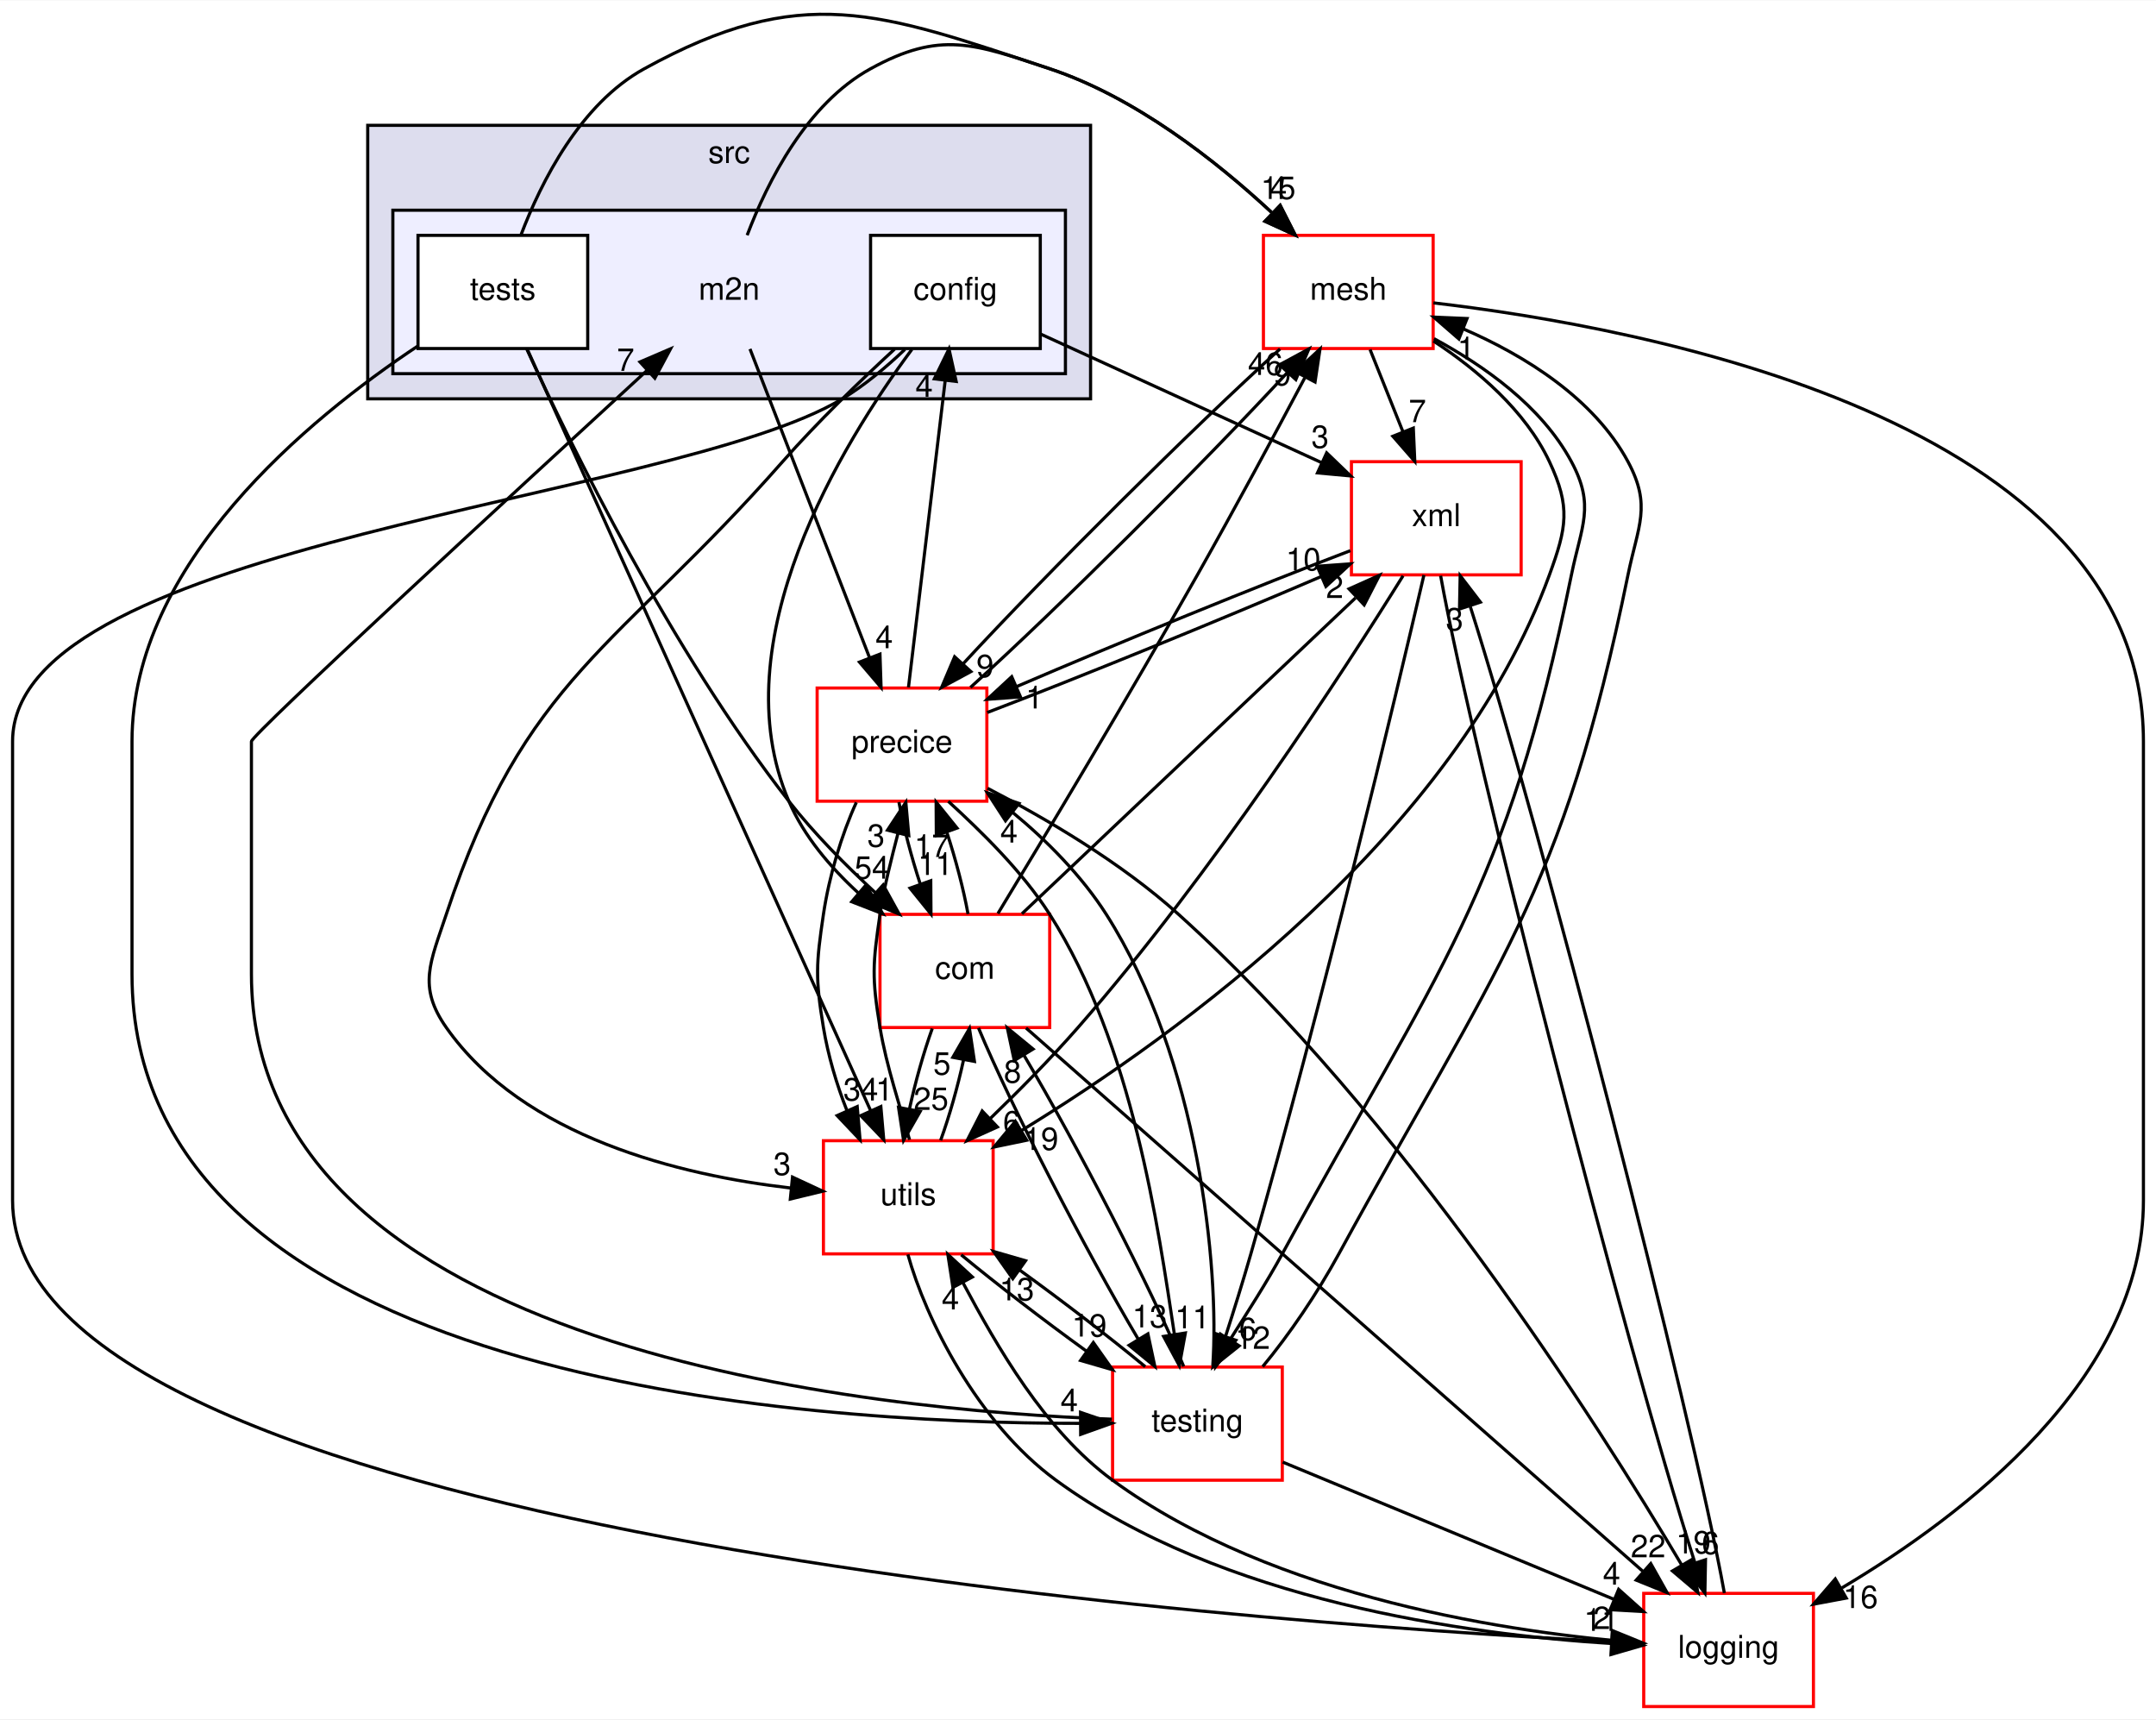
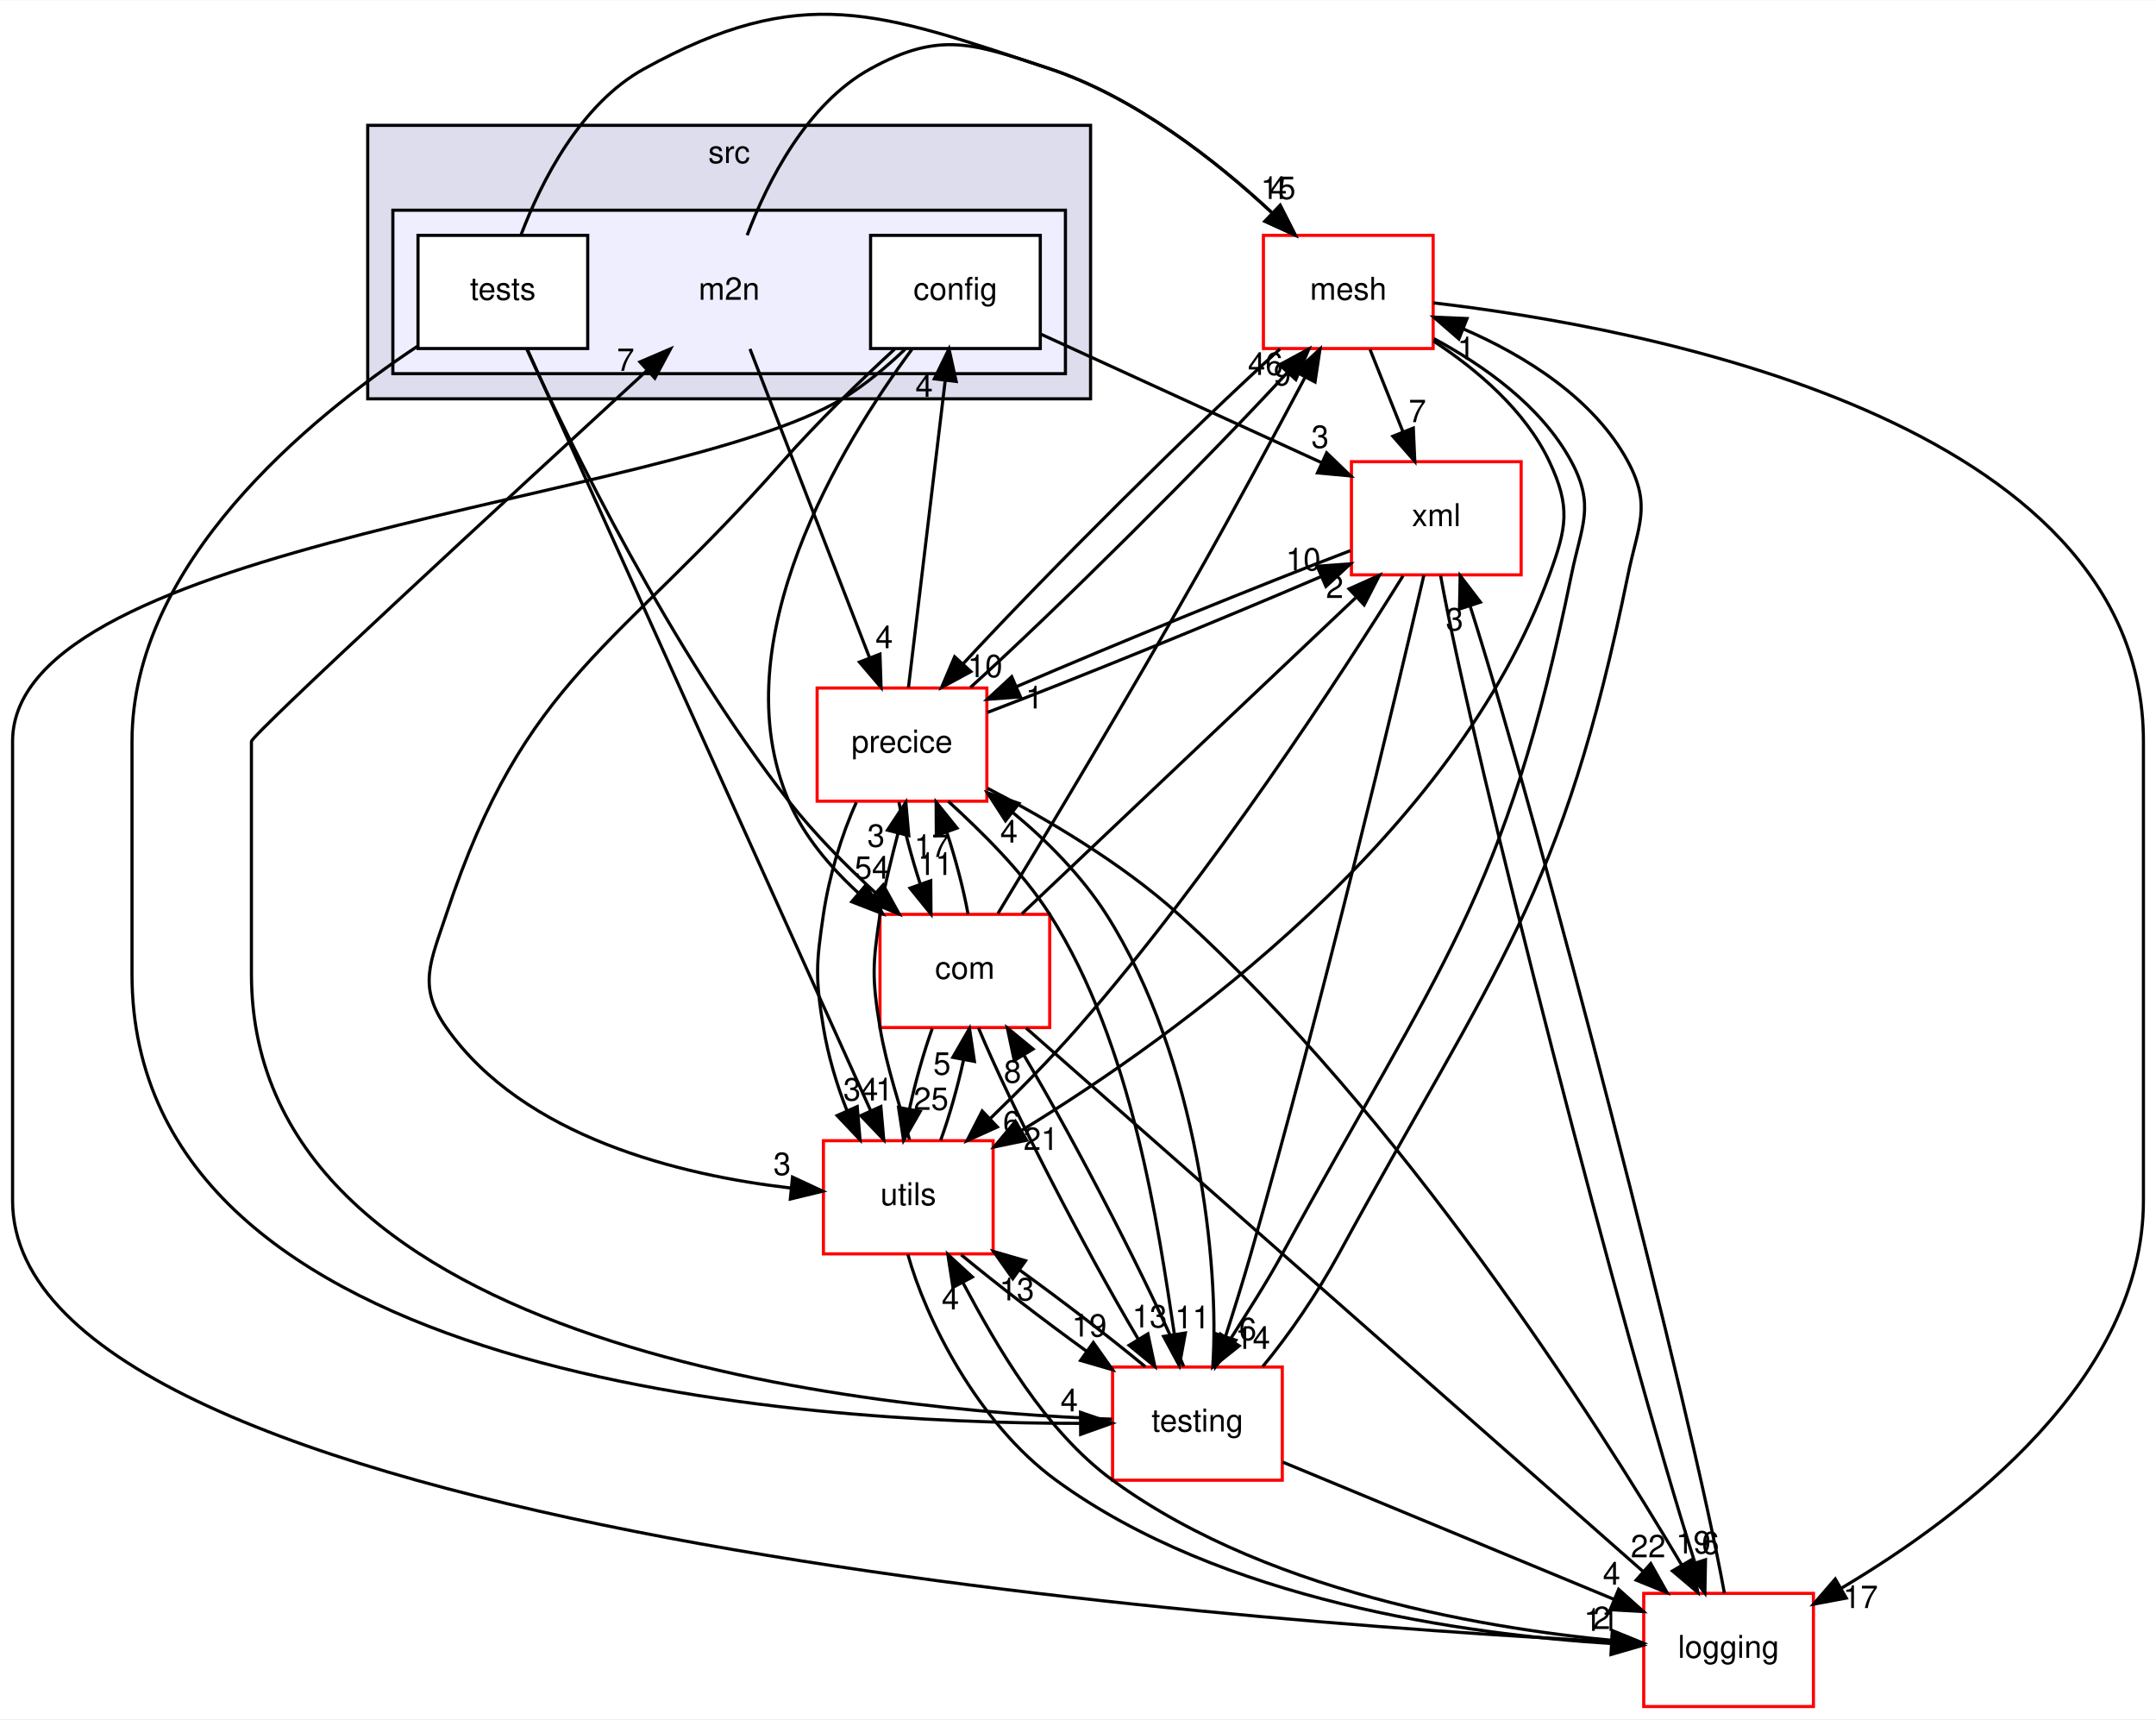
<svg xmlns="http://www.w3.org/2000/svg" xmlns:xlink="http://www.w3.org/1999/xlink" width="686pt" height="547pt" viewBox="0.00 0.00 686.00 546.74">
  <g id="graph0" class="graph" transform="scale(1 1) rotate(0) translate(4 542.74)">
    <polygon fill="white" stroke="transparent" points="-4,4 -4,-542.74 682,-542.74 682,4 -4,4" />
    <g id="clust1" class="cluster">
      <g id="a_clust1">
        <a xlink:href="dir_68267d1309a1af8e8297ef4c3efbcdba.html" target="_top" xlink:title="src">
          <polygon fill="#ddddee" stroke="black" points="113,-416 113,-503 343,-503 343,-416 113,-416" />
          <text text-anchor="middle" x="228" y="-491" font-family="Helvetica,sans-Serif" font-size="10.00">src</text>
        </a>
      </g>
    </g>
    <g id="clust2" class="cluster">
      <g id="a_clust2">
        <a xlink:href="dir_674392b9e8b7e1553d8d6e614bc96d17.html" target="_top">
          <polygon fill="#eeeeff" stroke="black" points="121,-424 121,-476 335,-476 335,-424 121,-424" />
        </a>
      </g>
    </g>
    <g id="node1" class="node">
      <text text-anchor="middle" x="228" y="-447.5" font-family="Helvetica,sans-Serif" font-size="10.00">m2n</text>
    </g>
    <g id="node5" class="node">
      <g id="a_node5">
        <a xlink:href="dir_7be0d8c199b9408ae01f5d77515b8def.html" target="_top" xlink:title="mesh">
          <polygon fill="white" stroke="red" points="452,-468 398,-468 398,-432 452,-432 452,-468" />
          <text text-anchor="middle" x="425" y="-447.5" font-family="Helvetica,sans-Serif" font-size="10.00">mesh</text>
        </a>
      </g>
    </g>
    <g id="edge33" class="edge">
      <path fill="none" stroke="black" d="M233.73,-468.04C240.23,-485.14 252.67,-509.82 273,-521 295.2,-533.21 305.96,-528.99 330,-521 357.11,-511.99 382.74,-491.89 400.53,-475.37" />
      <polygon fill="black" stroke="black" points="403.33,-477.53 408.13,-468.08 398.49,-472.48 403.33,-477.53" />
      <g id="a_edge33-headlabel">
        <a xlink:href="dir_000021_000023.html" target="_top" xlink:title="15">
          <text text-anchor="middle" x="402.7" y="-479.57" font-family="Helvetica,sans-Serif" font-size="10.00">15</text>
        </a>
      </g>
    </g>
    <g id="node7" class="node">
      <g id="a_node7">
        <a xlink:href="dir_230430f095e3ee25a5bb78a8d9c88b94.html" target="_top" xlink:title="precice">
          <polygon fill="white" stroke="red" points="310,-324 256,-324 256,-288 310,-288 310,-324" />
          <text text-anchor="middle" x="283" y="-303.5" font-family="Helvetica,sans-Serif" font-size="10.00">precice</text>
        </a>
      </g>
    </g>
    <g id="edge34" class="edge">
      <path fill="none" stroke="black" d="M234.63,-431.87C244.09,-407.46 261.53,-362.43 272.68,-333.64" />
      <polygon fill="black" stroke="black" points="275.99,-334.78 276.34,-324.19 269.47,-332.25 275.99,-334.78" />
      <g id="a_edge34-headlabel">
        <a xlink:href="dir_000021_000025.html" target="_top" xlink:title="4">
          <text text-anchor="middle" x="277.34" y="-336.66" font-family="Helvetica,sans-Serif" font-size="10.00">4</text>
        </a>
      </g>
    </g>
    <g id="node2" class="node">
      <g id="a_node2">
        <a xlink:href="dir_7c6ad703c448f81064cf22c9c3cd575b.html" target="_top" xlink:title="config">
          <polygon fill="white" stroke="black" points="327,-468 273,-468 273,-432 327,-432 327,-468" />
          <text text-anchor="middle" x="300" y="-447.5" font-family="Helvetica,sans-Serif" font-size="10.00">config</text>
        </a>
      </g>
    </g>
    <g id="node4" class="node">
      <g id="a_node4">
        <a xlink:href="dir_541eb0a6c58a7690acc5b848a4b1b724.html" target="_top" xlink:title="com">
          <polygon fill="white" stroke="red" points="330,-252 276,-252 276,-216 330,-216 330,-252" />
          <text text-anchor="middle" x="303" y="-231.5" font-family="Helvetica,sans-Serif" font-size="10.00">com</text>
        </a>
      </g>
    </g>
    <g id="edge35" class="edge">
      <path fill="none" stroke="black" d="M286.14,-431.71C263.96,-401.82 225.13,-338.82 247,-288 251.79,-276.87 260.19,-266.99 269.05,-258.86" />
      <polygon fill="black" stroke="black" points="271.54,-261.34 276.88,-252.18 267,-256.01 271.54,-261.34" />
      <g id="a_edge35-headlabel">
        <a xlink:href="dir_000042_000017.html" target="_top" xlink:title="5">
          <text text-anchor="middle" x="270.65" y="-263.33" font-family="Helvetica,sans-Serif" font-size="10.00">5</text>
        </a>
      </g>
    </g>
    <g id="node6" class="node">
      <g id="a_node6">
        <a xlink:href="dir_c43b215a2ade73e6562bd37d8a11c12a.html" target="_top" xlink:title="xml">
          <polygon fill="white" stroke="red" points="480,-396 426,-396 426,-360 480,-360 480,-396" />
          <text text-anchor="middle" x="453" y="-375.5" font-family="Helvetica,sans-Serif" font-size="10.00">xml</text>
        </a>
      </g>
    </g>
    <g id="edge36" class="edge">
      <path fill="none" stroke="black" d="M327,-436.65C351.86,-425.27 388.95,-408.3 416.46,-395.72" />
      <polygon fill="black" stroke="black" points="418.12,-398.81 425.75,-391.47 415.2,-392.44 418.12,-398.81" />
      <g id="a_edge36-headlabel">
        <a xlink:href="dir_000042_000060.html" target="_top" xlink:title="3">
          <text text-anchor="middle" x="416.03" y="-400.39" font-family="Helvetica,sans-Serif" font-size="10.00">3</text>
        </a>
      </g>
    </g>
    <g id="node9" class="node">
      <g id="a_node9">
        <a xlink:href="dir_b3320b59a4aa4a7431bc8488b87009bf.html" target="_top" xlink:title="logging">
          <polygon fill="white" stroke="red" points="573,-36 519,-36 519,0 573,0 573,-36" />
          <text text-anchor="middle" x="546" y="-15.5" font-family="Helvetica,sans-Serif" font-size="10.00">logging</text>
        </a>
      </g>
    </g>
    <g id="edge37" class="edge">
      <path fill="none" stroke="black" d="M283.92,-431.71C278.06,-426.13 271.12,-420.29 264,-416 209.64,-383.23 0,-370.47 0,-307 0,-307 0,-307 0,-161 0,-55.6 385.93,-27.06 508.86,-20.64" />
      <polygon fill="black" stroke="black" points="509.11,-24.13 518.92,-20.13 508.76,-17.14 509.11,-24.13" />
      <g id="a_edge37-headlabel">
        <a xlink:href="dir_000042_000040.html" target="_top" xlink:title="2">
          <text text-anchor="middle" x="505.66" y="-24.65" font-family="Helvetica,sans-Serif" font-size="10.00">2</text>
        </a>
      </g>
    </g>
    <g id="node10" class="node">
      <g id="a_node10">
        <a xlink:href="dir_313caf1132e152dd9b58bea13a4052ca.html" target="_top" xlink:title="utils">
          <polygon fill="white" stroke="red" points="312,-180 258,-180 258,-144 312,-144 312,-180" />
          <text text-anchor="middle" x="285" y="-159.5" font-family="Helvetica,sans-Serif" font-size="10.00">utils</text>
        </a>
      </g>
    </g>
    <g id="edge38" class="edge">
      <path fill="none" stroke="black" d="M280.65,-431.82C269.75,-421.79 256.12,-408.64 245,-396 192.34,-336.13 163.05,-327.7 138,-252 132.97,-236.81 128.8,-229.09 138,-216 162.59,-180.99 212.66,-169 247.49,-164.96" />
      <polygon fill="black" stroke="black" points="248.16,-168.41 257.77,-163.94 247.47,-161.44 248.16,-168.41" />
      <g id="a_edge38-headlabel">
        <a xlink:href="dir_000042_000058.html" target="_top" xlink:title="3">
          <text text-anchor="middle" x="244.86" y="-169.09" font-family="Helvetica,sans-Serif" font-size="10.00">3</text>
        </a>
      </g>
    </g>
    <g id="node3" class="node">
      <g id="a_node3">
        <a xlink:href="dir_479c8af6ad5c95649aabfd1901c91820.html" target="_top" xlink:title="tests">
          <polygon fill="white" stroke="black" points="183,-468 129,-468 129,-432 183,-432 183,-468" />
          <text text-anchor="middle" x="156" y="-447.5" font-family="Helvetica,sans-Serif" font-size="10.00">tests</text>
        </a>
      </g>
    </g>
    <g id="edge7" class="edge">
      <path fill="none" stroke="black" d="M163.53,-432C177.5,-401.46 209.42,-336.05 247,-288 255.05,-277.7 265.11,-267.55 274.47,-258.93" />
      <polygon fill="black" stroke="black" points="277,-261.36 282.11,-252.08 272.33,-256.15 277,-261.36" />
      <g id="a_edge7-headlabel">
        <a xlink:href="dir_000043_000017.html" target="_top" xlink:title="4">
          <text text-anchor="middle" x="276.22" y="-263.37" font-family="Helvetica,sans-Serif" font-size="10.00">4</text>
        </a>
      </g>
    </g>
    <g id="edge8" class="edge">
      <path fill="none" stroke="black" d="M161.73,-468.04C168.23,-485.14 180.67,-509.82 201,-521 251.23,-548.64 275.59,-539.08 330,-521 357.11,-511.99 382.74,-491.89 400.53,-475.37" />
      <polygon fill="black" stroke="black" points="403.33,-477.53 408.13,-468.08 398.49,-472.48 403.33,-477.53" />
      <g id="a_edge8-headlabel">
        <a xlink:href="dir_000043_000023.html" target="_top" xlink:title="4">
          <text text-anchor="middle" x="402.7" y="-479.57" font-family="Helvetica,sans-Serif" font-size="10.00">4</text>
        </a>
      </g>
    </g>
    <g id="node8" class="node">
      <g id="a_node8">
        <a xlink:href="dir_3513c77e68d0de165c8b48f945306dcb.html" target="_top" xlink:title="testing">
          <polygon fill="white" stroke="red" points="404,-108 350,-108 350,-72 404,-72 404,-108" />
          <text text-anchor="middle" x="377" y="-87.5" font-family="Helvetica,sans-Serif" font-size="10.00">testing</text>
        </a>
      </g>
    </g>
    <g id="edge9" class="edge">
      <path fill="none" stroke="black" d="M128.93,-432.79C94.09,-409.64 38,-363.57 38,-307 38,-307 38,-307 38,-233 38,-103.32 251.66,-90.04 339.74,-90.08" />
      <polygon fill="black" stroke="black" points="339.81,-93.58 349.83,-90.15 339.85,-86.58 339.81,-93.58" />
      <g id="a_edge9-headlabel">
        <a xlink:href="dir_000043_000037.html" target="_top" xlink:title="4">
          <text text-anchor="middle" x="336.2" y="-93.9" font-family="Helvetica,sans-Serif" font-size="10.00">4</text>
        </a>
      </g>
    </g>
    <g id="edge10" class="edge">
      <path fill="none" stroke="black" d="M163.68,-431.97C185.32,-383.99 246.89,-247.5 273.03,-189.54" />
      <polygon fill="black" stroke="black" points="276.27,-190.86 277.19,-180.31 269.89,-187.98 276.27,-190.86" />
      <g id="a_edge10-headlabel">
        <a xlink:href="dir_000043_000058.html" target="_top" xlink:title="1">
          <text text-anchor="middle" x="277.38" y="-192.81" font-family="Helvetica,sans-Serif" font-size="10.00">1</text>
        </a>
      </g>
    </g>
    <g id="edge1" class="edge">
      <path fill="none" stroke="black" d="M313.52,-252.26C328.07,-276.26 355.03,-321.14 377,-360 388.81,-380.89 401.69,-404.84 411.14,-422.64" />
      <polygon fill="black" stroke="black" points="408.23,-424.63 416,-431.83 414.42,-421.35 408.23,-424.63" />
      <g id="a_edge1-headlabel">
        <a xlink:href="dir_000017_000023.html" target="_top" xlink:title="9">
          <text text-anchor="middle" x="404.04" y="-420.28" font-family="Helvetica,sans-Serif" font-size="10.00">9</text>
        </a>
      </g>
    </g>
    <g id="edge2" class="edge">
      <path fill="none" stroke="black" d="M321.16,-252.19C347.66,-277.28 397.06,-324.05 427.29,-352.66" />
      <polygon fill="black" stroke="black" points="425.24,-355.54 434.91,-359.87 430.05,-350.45 425.24,-355.54" />
      <g id="a_edge2-headlabel">
        <a xlink:href="dir_000017_000060.html" target="_top" xlink:title="2">
          <text text-anchor="middle" x="420.68" y="-352.63" font-family="Helvetica,sans-Serif" font-size="10.00">2</text>
        </a>
      </g>
    </g>
    <g id="edge3" class="edge">
      <path fill="none" stroke="black" d="M304.01,-252.1C302.59,-259.96 300.1,-269.46 297.23,-278.23" />
      <polygon fill="black" stroke="black" points="293.92,-277.1 293.86,-287.7 300.51,-279.45 293.92,-277.1" />
      <g id="a_edge3-headlabel">
        <a xlink:href="dir_000017_000025.html" target="_top" xlink:title="17">
          <text text-anchor="middle" x="292.45" y="-270.26" font-family="Helvetica,sans-Serif" font-size="10.00">17</text>
        </a>
      </g>
    </g>
    <g id="edge4" class="edge">
      <path fill="none" stroke="black" d="M307.34,-215.87C317.57,-191.24 341.08,-145.64 358.16,-116.88" />
      <polygon fill="black" stroke="black" points="361.24,-118.55 363.45,-108.19 355.26,-114.91 361.24,-118.55" />
      <g id="a_edge4-headlabel">
        <a xlink:href="dir_000017_000037.html" target="_top" xlink:title="13">
          <text text-anchor="middle" x="361.8" y="-120.6" font-family="Helvetica,sans-Serif" font-size="10.00">13</text>
        </a>
      </g>
    </g>
    <g id="edge5" class="edge">
      <path fill="none" stroke="black" d="M322.47,-215.85C365.58,-177.89 469.12,-86.7 518.68,-43.06" />
      <polygon fill="black" stroke="black" points="521.24,-45.47 526.43,-36.23 516.61,-40.21 521.24,-45.47" />
      <g id="a_edge5-headlabel">
        <a xlink:href="dir_000017_000040.html" target="_top" xlink:title="22">
          <text text-anchor="middle" x="520.42" y="-47.47" font-family="Helvetica,sans-Serif" font-size="10.00">22</text>
        </a>
      </g>
    </g>
    <g id="edge6" class="edge">
      <path fill="none" stroke="black" d="M292.63,-215.7C289.86,-207.98 287.25,-198.71 285.38,-190.11" />
      <polygon fill="black" stroke="black" points="288.78,-189.29 283.5,-180.1 281.9,-190.58 288.78,-189.29" />
      <g id="a_edge6-headlabel">
        <a xlink:href="dir_000017_000058.html" target="_top" xlink:title="25">
          <text text-anchor="middle" x="292.24" y="-189.8" font-family="Helvetica,sans-Serif" font-size="10.00">25</text>
        </a>
      </g>
    </g>
    <g id="edge11" class="edge">
      <path fill="none" stroke="black" d="M431.92,-431.7C435.07,-423.81 438.88,-414.3 442.38,-405.55" />
      <polygon fill="black" stroke="black" points="445.69,-406.69 446.16,-396.1 439.19,-404.09 445.69,-406.69" />
      <g id="a_edge11-headlabel">
        <a xlink:href="dir_000023_000060.html" target="_top" xlink:title="7">
          <text text-anchor="middle" x="447" y="-408.58" font-family="Helvetica,sans-Serif" font-size="10.00">7</text>
        </a>
      </g>
    </g>
    <g id="edge12" class="edge">
      <path fill="none" stroke="black" d="M403.29,-431.87C375.7,-406.92 329,-360.45 302.5,-331.77" />
      <polygon fill="black" stroke="black" points="304.92,-329.23 295.6,-324.19 299.74,-333.94 304.92,-329.23" />
      <g id="a_edge12-headlabel">
-         <a xlink:href="dir_000023_000025.html" target="_top" xlink:title="9">
-           <text text-anchor="middle" x="309.44" y="-327.47" font-family="Helvetica,sans-Serif" font-size="10.00">9</text>
+         <a xlink:href="dir_000023_000025.html" target="_top" xlink:title="10">
+           <text text-anchor="middle" x="309.44" y="-327.47" font-family="Helvetica,sans-Serif" font-size="10.00">10</text>
        </a>
      </g>
    </g>
    <g id="edge13" class="edge">
      <path fill="none" stroke="black" d="M452.27,-435.14C468.07,-426.57 486.46,-413.76 496,-396 503.57,-381.9 499.2,-375.68 496,-360 475.13,-257.76 453.99,-235.59 404,-144 398.99,-134.82 392.81,-125.24 387.43,-116.78" />
      <polygon fill="black" stroke="black" points="390.28,-114.74 382.01,-108.13 384.35,-118.46 390.28,-114.74" />
      <g id="a_edge13-headlabel">
-         <a xlink:href="dir_000023_000037.html" target="_top" xlink:title="12">
-           <text text-anchor="middle" x="394.6" y="-113.78" font-family="Helvetica,sans-Serif" font-size="10.00">12</text>
+         <a xlink:href="dir_000023_000037.html" target="_top" xlink:title="14">
+           <text text-anchor="middle" x="394.6" y="-113.78" font-family="Helvetica,sans-Serif" font-size="10.00">14</text>
        </a>
      </g>
    </g>
    <g id="edge14" class="edge">
      <path fill="none" stroke="black" d="M452.08,-446.52C517.34,-438.91 678,-409.75 678,-307 678,-307 678,-307 678,-161 678,-104.44 621.13,-60.95 582.05,-37.74" />
      <polygon fill="black" stroke="black" points="583.44,-34.51 573.03,-32.56 579.95,-40.58 583.44,-34.51" />
      <g id="a_edge14-headlabel">
-         <a xlink:href="dir_000023_000040.html" target="_top" xlink:title="16">
-           <text text-anchor="middle" x="587.98" y="-31.34" font-family="Helvetica,sans-Serif" font-size="10.00">16</text>
+         <a xlink:href="dir_000023_000040.html" target="_top" xlink:title="17">
+           <text text-anchor="middle" x="587.98" y="-31.34" font-family="Helvetica,sans-Serif" font-size="10.00">17</text>
        </a>
      </g>
    </g>
    <g id="edge15" class="edge">
      <path fill="none" stroke="black" d="M452.1,-434.39C465.89,-425.34 481.33,-412.32 489,-396 495.81,-381.52 494.48,-375.03 489,-360 458.79,-277.08 370.88,-213.7 320.88,-183.15" />
      <polygon fill="black" stroke="black" points="322.68,-180.15 312.3,-178 319.07,-186.15 322.68,-180.15" />
      <g id="a_edge15-headlabel">
-         <a xlink:href="dir_000023_000058.html" target="_top" xlink:title="19">
-           <text text-anchor="middle" x="327.22" y="-177.06" font-family="Helvetica,sans-Serif" font-size="10.00">19</text>
+         <a xlink:href="dir_000023_000058.html" target="_top" xlink:title="21">
+           <text text-anchor="middle" x="327.22" y="-177.06" font-family="Helvetica,sans-Serif" font-size="10.00">21</text>
        </a>
      </g>
    </g>
    <g id="edge16" class="edge">
      <path fill="none" stroke="black" d="M425.67,-367.7C396.81,-356.72 351.44,-338.2 319.56,-324.5" />
      <polygon fill="black" stroke="black" points="320.7,-321.18 310.13,-320.41 317.91,-327.6 320.7,-321.18" />
      <g id="a_edge16-headlabel">
        <a xlink:href="dir_000060_000025.html" target="_top" xlink:title="1">
          <text text-anchor="middle" x="325.12" y="-317.5" font-family="Helvetica,sans-Serif" font-size="10.00">1</text>
        </a>
      </g>
    </g>
    <g id="edge17" class="edge">
      <path fill="none" stroke="black" d="M449.07,-359.95C440.07,-321.31 417,-224.22 394,-144 391.54,-135.41 388.64,-126.12 385.94,-117.75" />
      <polygon fill="black" stroke="black" points="389.22,-116.52 382.78,-108.1 382.57,-118.7 389.22,-116.52" />
      <g id="a_edge17-headlabel">
        <a xlink:href="dir_000060_000037.html" target="_top" xlink:title="6">
          <text text-anchor="middle" x="393.03" y="-116.56" font-family="Helvetica,sans-Serif" font-size="10.00">6</text>
        </a>
      </g>
    </g>
    <g id="edge18" class="edge">
      <path fill="none" stroke="black" d="M454.38,-359.73C464.73,-302.08 512.88,-115.89 535.23,-45.92" />
      <polygon fill="black" stroke="black" points="538.66,-46.69 538.46,-36.09 532.02,-44.5 538.66,-46.69" />
      <g id="a_edge18-headlabel">
        <a xlink:href="dir_000060_000040.html" target="_top" xlink:title="6">
          <text text-anchor="middle" x="540.24" y="-48.49" font-family="Helvetica,sans-Serif" font-size="10.00">6</text>
        </a>
      </g>
    </g>
    <g id="edge19" class="edge">
      <path fill="none" stroke="black" d="M442.42,-359.7C423.46,-329.25 381.64,-264.7 339,-216 330.35,-206.12 320.21,-195.87 311.08,-187.05" />
      <polygon fill="black" stroke="black" points="313.35,-184.37 303.69,-180.01 308.52,-189.44 313.35,-184.37" />
      <g id="a_edge19-headlabel">
        <a xlink:href="dir_000060_000058.html" target="_top" xlink:title="6">
          <text text-anchor="middle" x="317.91" y="-182.3" font-family="Helvetica,sans-Serif" font-size="10.00">6</text>
        </a>
      </g>
    </g>
    <g id="edge24" class="edge">
      <path fill="none" stroke="black" d="M285.06,-324.19C287.96,-348.42 293.28,-392.89 296.73,-421.68" />
      <polygon fill="black" stroke="black" points="293.29,-422.36 297.95,-431.87 300.24,-421.53 293.29,-422.36" />
      <g id="a_edge24-headlabel">
        <a xlink:href="dir_000025_000042.html" target="_top" xlink:title="4">
          <text text-anchor="middle" x="290.04" y="-416.63" font-family="Helvetica,sans-Serif" font-size="10.00">4</text>
        </a>
      </g>
    </g>
    <g id="edge20" class="edge">
      <path fill="none" stroke="black" d="M282.03,-287.7C283.47,-279.81 285.97,-270.3 288.84,-261.55" />
      <polygon fill="black" stroke="black" points="292.15,-262.7 292.22,-252.1 285.56,-260.34 292.15,-262.7" />
      <g id="a_edge20-headlabel">
        <a xlink:href="dir_000025_000017.html" target="_top" xlink:title="11">
          <text text-anchor="middle" x="293.61" y="-264.54" font-family="Helvetica,sans-Serif" font-size="10.00">11</text>
        </a>
      </g>
    </g>
    <g id="edge21" class="edge">
      <path fill="none" stroke="black" d="M304.78,-324.19C332.4,-349.17 379.1,-395.65 405.56,-424.3" />
      <polygon fill="black" stroke="black" points="403.14,-426.83 412.46,-431.87 408.31,-422.12 403.14,-426.83" />
      <g id="a_edge21-headlabel">
        <a xlink:href="dir_000025_000023.html" target="_top" xlink:title="46">
          <text text-anchor="middle" x="398.62" y="-423.59" font-family="Helvetica,sans-Serif" font-size="10.00">46</text>
        </a>
      </g>
    </g>
    <g id="edge22" class="edge">
      <path fill="none" stroke="black" d="M310.12,-316.21C338.91,-327.17 384.28,-345.69 416.23,-359.41" />
      <polygon fill="black" stroke="black" points="415.11,-362.74 425.68,-363.5 417.89,-356.32 415.11,-362.74" />
      <g id="a_edge22-headlabel">
        <a xlink:href="dir_000025_000060.html" target="_top" xlink:title="10">
          <text text-anchor="middle" x="410.69" y="-361.42" font-family="Helvetica,sans-Serif" font-size="10.00">10</text>
        </a>
      </g>
    </g>
    <g id="edge23" class="edge">
      <path fill="none" stroke="black" d="M297.73,-287.96C308.09,-278.46 321.22,-265.77 330,-252 356.46,-210.48 364.52,-152.36 369.66,-118.5" />
      <polygon fill="black" stroke="black" points="373.16,-118.83 371.25,-108.41 366.24,-117.74 373.16,-118.83" />
      <g id="a_edge23-headlabel">
        <a xlink:href="dir_000025_000037.html" target="_top" xlink:title="11">
          <text text-anchor="middle" x="375.4" y="-120.32" font-family="Helvetica,sans-Serif" font-size="10.00">11</text>
        </a>
      </g>
    </g>
    <g id="edge25" class="edge">
      <path fill="none" stroke="black" d="M310.21,-292.11C328.59,-282.61 352.73,-268.49 371,-252 442.14,-187.78 503.83,-91.01 531.09,-45.03" />
      <polygon fill="black" stroke="black" points="534.18,-46.68 536.23,-36.28 528.15,-43.13 534.18,-46.68" />
      <g id="a_edge25-headlabel">
        <a xlink:href="dir_000025_000040.html" target="_top" xlink:title="19">
          <text text-anchor="middle" x="534.81" y="-48.71" font-family="Helvetica,sans-Serif" font-size="10.00">19</text>
        </a>
      </g>
    </g>
    <g id="edge26" class="edge">
      <path fill="none" stroke="black" d="M268.47,-287.63C263.8,-277.42 259.8,-264.17 258,-252 255.66,-236.17 255.39,-231.79 258,-216 259.46,-207.18 262.19,-197.85 265.51,-189.52" />
      <polygon fill="black" stroke="black" points="268.75,-190.85 269.65,-180.3 262.37,-187.99 268.75,-190.85" />
      <g id="a_edge26-headlabel">
        <a xlink:href="dir_000025_000058.html" target="_top" xlink:title="34">
          <text text-anchor="middle" x="269.88" y="-192.79" font-family="Helvetica,sans-Serif" font-size="10.00">34</text>
        </a>
      </g>
    </g>
    <g id="edge30" class="edge">
      <path fill="none" stroke="black" d="M349.76,-91.41C275.66,-94.1 76,-112.53 76,-233 76,-307 76,-307 76,-307 76,-309.13 158.56,-385.25 201.99,-425.14" />
      <polygon fill="black" stroke="black" points="199.63,-427.73 209.36,-431.91 204.36,-422.57 199.63,-427.73" />
      <g id="a_edge30-headlabel">
        <a xlink:href="dir_000037_000021.html" target="_top" xlink:title="7">
          <text text-anchor="middle" x="195.06" y="-424.89" font-family="Helvetica,sans-Serif" font-size="10.00">7</text>
        </a>
      </g>
    </g>
    <g id="edge27" class="edge">
      <path fill="none" stroke="black" d="M372.63,-108.19C362.38,-132.85 338.86,-178.46 321.8,-207.19" />
      <polygon fill="black" stroke="black" points="318.72,-205.51 316.51,-215.87 324.7,-209.15 318.72,-205.51" />
      <g id="a_edge27-headlabel">
        <a xlink:href="dir_000037_000017.html" target="_top" xlink:title="8">
          <text text-anchor="middle" x="318.17" y="-198.46" font-family="Helvetica,sans-Serif" font-size="10.00">8</text>
        </a>
      </g>
    </g>
    <g id="edge28" class="edge">
      <path fill="none" stroke="black" d="M397.76,-108.13C406.18,-118.25 415.18,-131.5 422,-144 471.99,-235.59 493.13,-257.76 514,-360 517.2,-375.68 521.57,-381.9 514,-396 503.23,-416.06 481.17,-429.8 461.56,-438.26" />
      <polygon fill="black" stroke="black" points="460.19,-435.04 452.2,-441.99 462.78,-441.54 460.19,-435.04" />
      <g id="a_edge28-headlabel">
        <a xlink:href="dir_000037_000023.html" target="_top" xlink:title="1">
          <text text-anchor="middle" x="462.48" y="-428.57" font-family="Helvetica,sans-Serif" font-size="10.00">1</text>
        </a>
      </g>
    </g>
    <g id="edge29" class="edge">
      <path fill="none" stroke="black" d="M381.89,-108.41C384.05,-139.59 377.32,-205.98 348,-252 340.24,-264.17 329.09,-275.49 318.1,-284.52" />
      <polygon fill="black" stroke="black" points="315.93,-281.77 310.17,-290.67 320.22,-287.3 315.93,-281.77" />
      <g id="a_edge29-headlabel">
        <a xlink:href="dir_000037_000025.html" target="_top" xlink:title="4">
          <text text-anchor="middle" x="317.03" y="-274.83" font-family="Helvetica,sans-Serif" font-size="10.00">4</text>
        </a>
      </g>
    </g>
    <g id="edge31" class="edge">
      <path fill="none" stroke="black" d="M404.15,-77.75C432.73,-65.92 477.89,-47.21 509.55,-34.1" />
      <polygon fill="black" stroke="black" points="511.02,-37.28 518.91,-30.22 508.34,-30.81 511.02,-37.28" />
      <g id="a_edge31-headlabel">
        <a xlink:href="dir_000037_000040.html" target="_top" xlink:title="4">
          <text text-anchor="middle" x="508.78" y="-38.78" font-family="Helvetica,sans-Serif" font-size="10.00">4</text>
        </a>
      </g>
    </g>
    <g id="edge32" class="edge">
      <path fill="none" stroke="black" d="M360.39,-108.12C349.2,-117.37 334.2,-128.9 320.47,-138.82" />
      <polygon fill="black" stroke="black" points="318.25,-136.11 312.14,-144.76 322.31,-141.81 318.25,-136.11" />
      <g id="a_edge32-headlabel">
        <a xlink:href="dir_000037_000058.html" target="_top" xlink:title="13">
          <text text-anchor="middle" x="319.53" y="-129.21" font-family="Helvetica,sans-Serif" font-size="10.00">13</text>
        </a>
      </g>
    </g>
    <g id="edge39" class="edge">
      <path fill="none" stroke="black" d="M544.66,-36.09C534.37,-93.49 486.24,-279.66 463.83,-349.87" />
      <polygon fill="black" stroke="black" points="460.39,-349.14 460.6,-359.73 467.04,-351.32 460.39,-349.14" />
      <g id="a_edge39-headlabel">
        <a xlink:href="dir_000040_000060.html" target="_top" xlink:title="3">
          <text text-anchor="middle" x="458.81" y="-342.34" font-family="Helvetica,sans-Serif" font-size="10.00">3</text>
        </a>
      </g>
    </g>
    <g id="edge40" class="edge">
      <path fill="none" stroke="black" d="M518.79,-20.19C478.23,-23.28 401.79,-34.15 350,-72 328.37,-87.81 313.13,-114.74 302.38,-134.85" />
      <polygon fill="black" stroke="black" points="299.21,-133.34 297.59,-143.82 305.39,-136.64 299.21,-133.34" />
      <g id="a_edge40-headlabel">
        <a xlink:href="dir_000040_000058.html" target="_top" xlink:title="4">
          <text text-anchor="middle" x="298.4" y="-126.34" font-family="Helvetica,sans-Serif" font-size="10.00">4</text>
        </a>
      </g>
    </g>
    <g id="edge41" class="edge">
      <path fill="none" stroke="black" d="M295.29,-180.1C298.08,-187.79 300.69,-197.05 302.58,-205.67" />
      <polygon fill="black" stroke="black" points="299.17,-206.52 304.47,-215.7 306.05,-205.22 299.17,-206.52" />
      <g id="a_edge41-headlabel">
        <a xlink:href="dir_000058_000017.html" target="_top" xlink:title="5">
          <text text-anchor="middle" x="295.72" y="-201.01" font-family="Helvetica,sans-Serif" font-size="10.00">5</text>
        </a>
      </g>
    </g>
    <g id="edge42" class="edge">
      <path fill="none" stroke="black" d="M285.4,-180.3C282.53,-190.48 278.03,-203.73 276,-216 273.39,-231.79 273.66,-236.17 276,-252 277.26,-260.56 279.62,-269.65 281.74,-277.84" />
      <polygon fill="black" stroke="black" points="278.38,-278.79 284.22,-287.63 285.16,-277.07 278.38,-278.79" />
      <g id="a_edge42-headlabel">
        <a xlink:href="dir_000058_000025.html" target="_top" xlink:title="3">
          <text text-anchor="middle" x="274.74" y="-273.51" font-family="Helvetica,sans-Serif" font-size="10.00">3</text>
        </a>
      </g>
    </g>
    <g id="edge43" class="edge">
      <path fill="none" stroke="black" d="M301.83,-143.7C313.03,-134.44 328,-122.95 341.68,-113.06" />
      <polygon fill="black" stroke="black" points="343.88,-115.8 349.99,-107.14 339.82,-110.09 343.88,-115.8" />
      <g id="a_edge43-headlabel">
        <a xlink:href="dir_000058_000037.html" target="_top" xlink:title="19">
          <text text-anchor="middle" x="342.59" y="-117.69" font-family="Helvetica,sans-Serif" font-size="10.00">19</text>
        </a>
      </g>
    </g>
    <g id="edge44" class="edge">
      <path fill="none" stroke="black" d="M284.87,-143.82C290.47,-123.55 306.94,-90.31 332,-72 384.59,-33.57 462.6,-22.95 508.62,-20.05" />
      <polygon fill="black" stroke="black" points="508.97,-23.54 518.76,-19.5 508.59,-16.55 508.97,-23.54" />
      <g id="a_edge44-headlabel">
        <a xlink:href="dir_000058_000040.html" target="_top" xlink:title="11">
          <text text-anchor="middle" x="505.53" y="-24.06" font-family="Helvetica,sans-Serif" font-size="10.00">11</text>
        </a>
      </g>
    </g>
  </g>
</svg>
